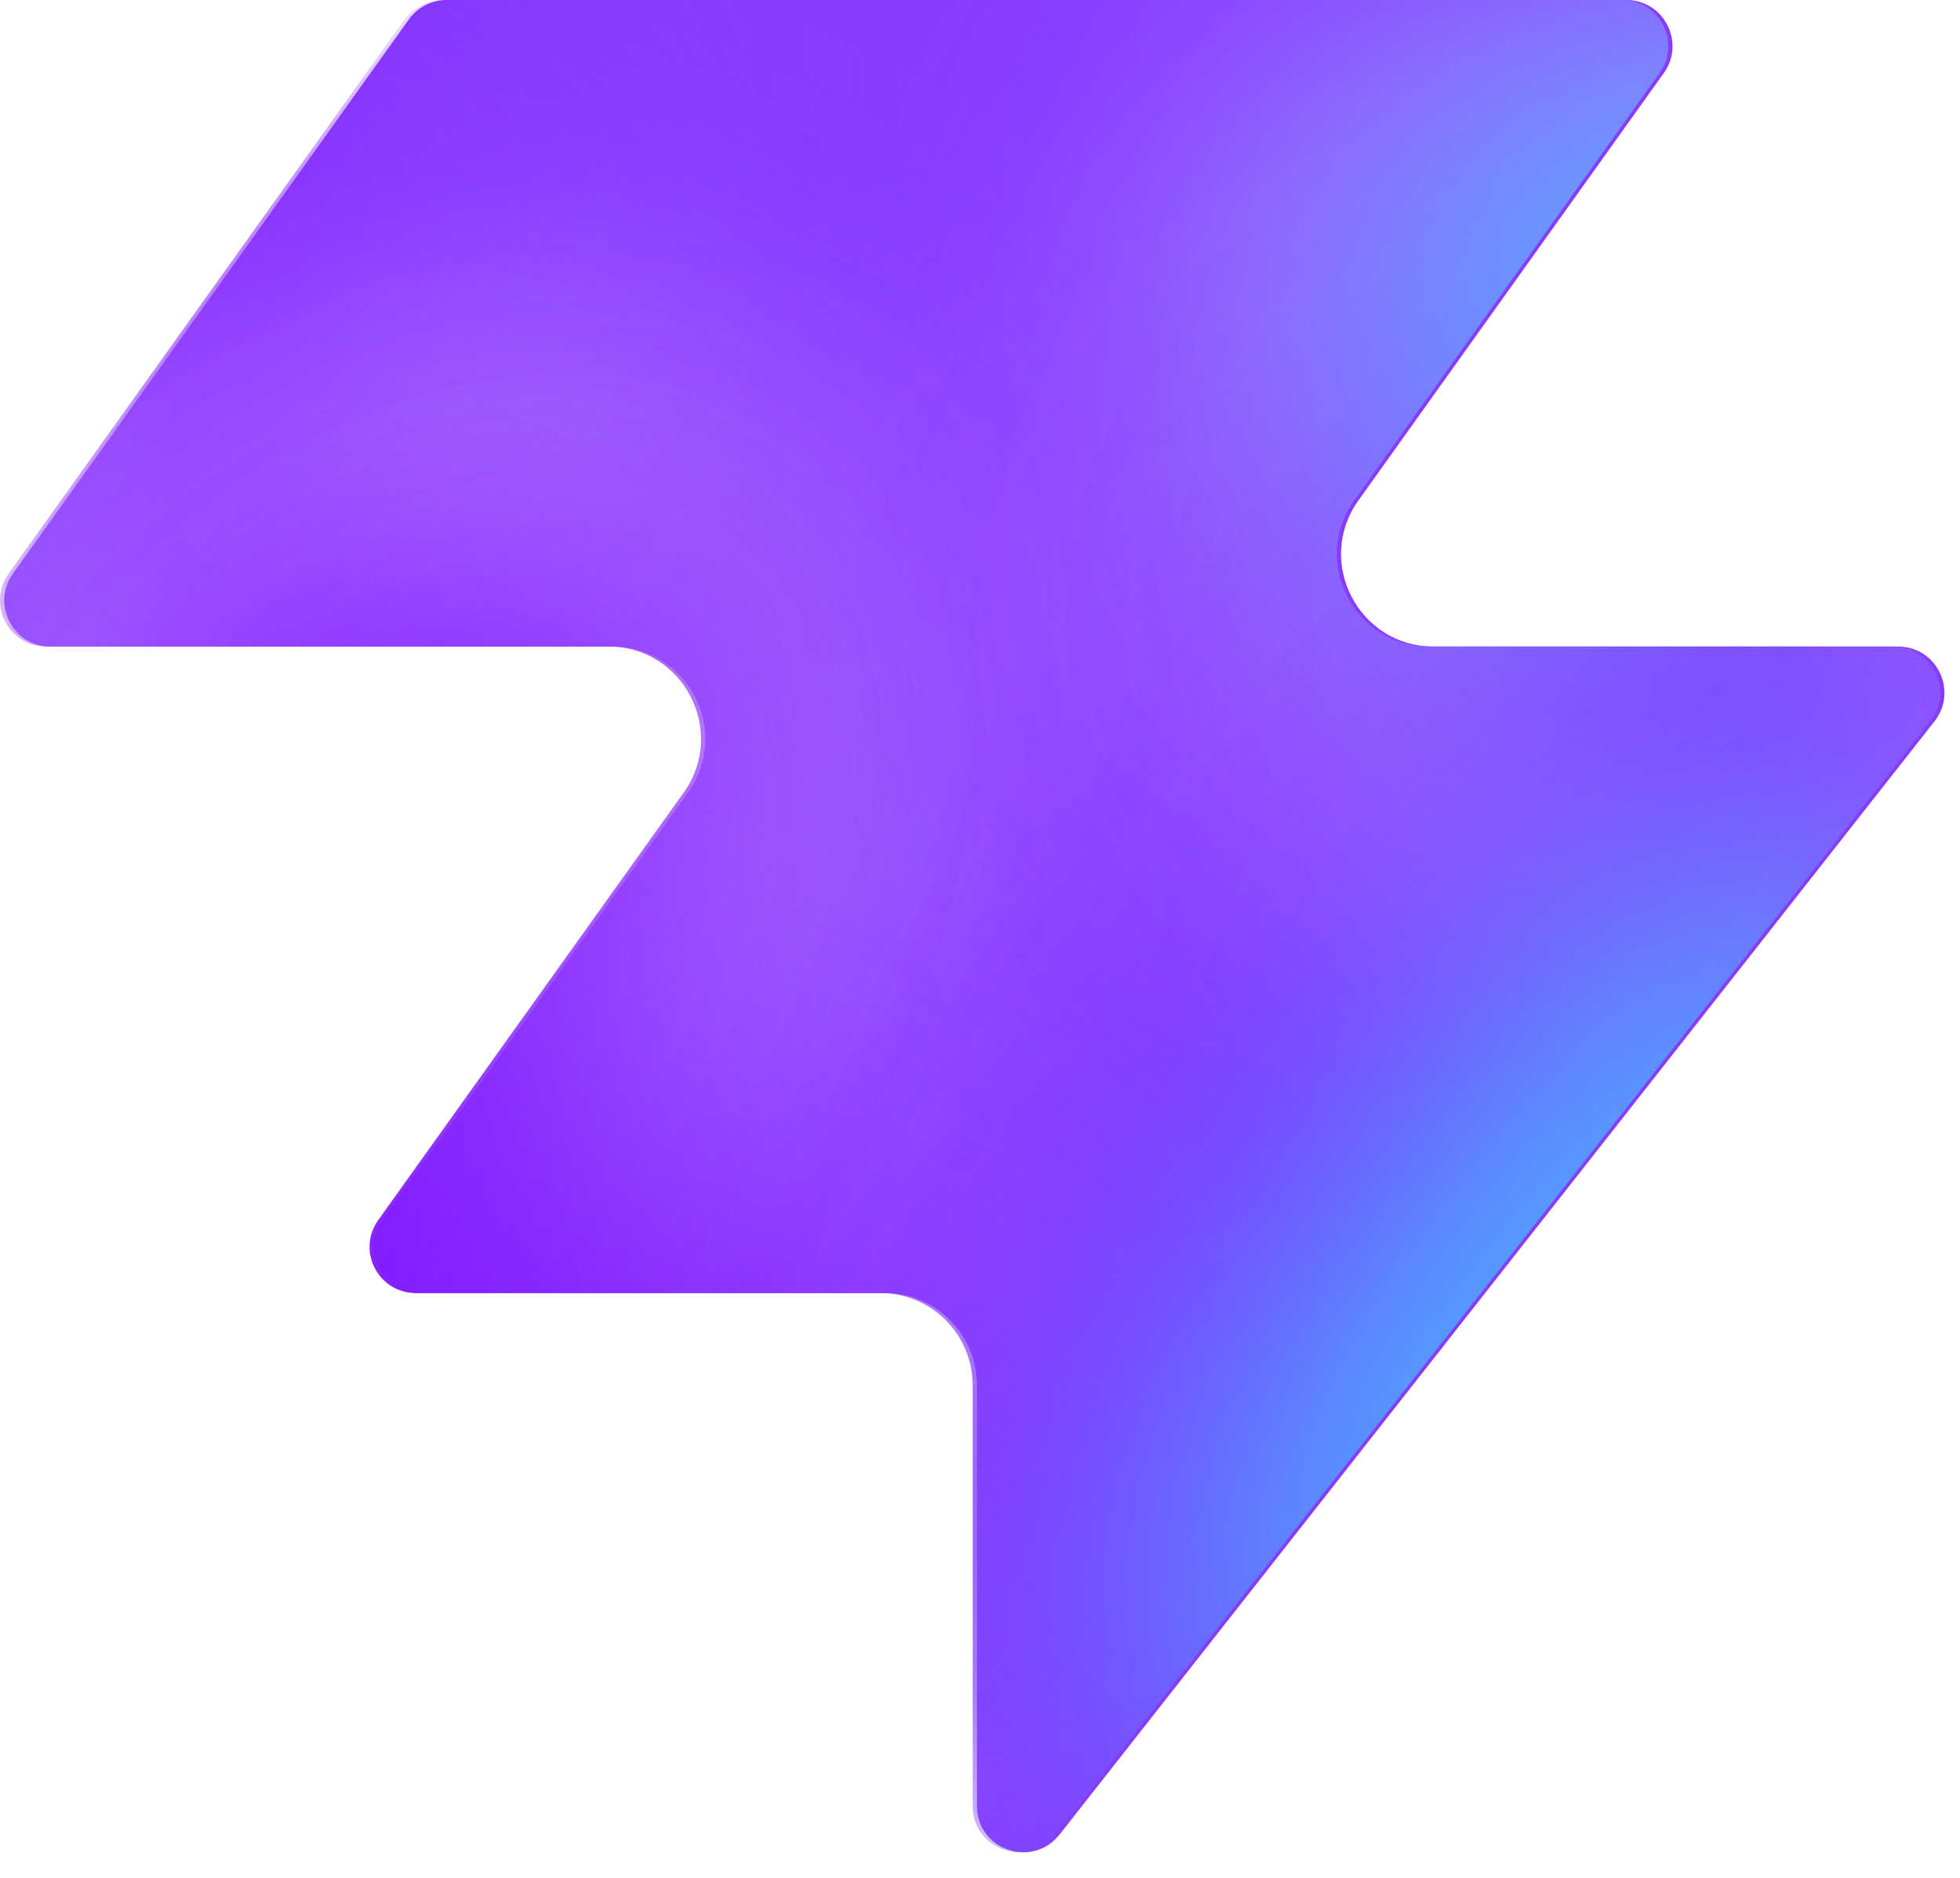
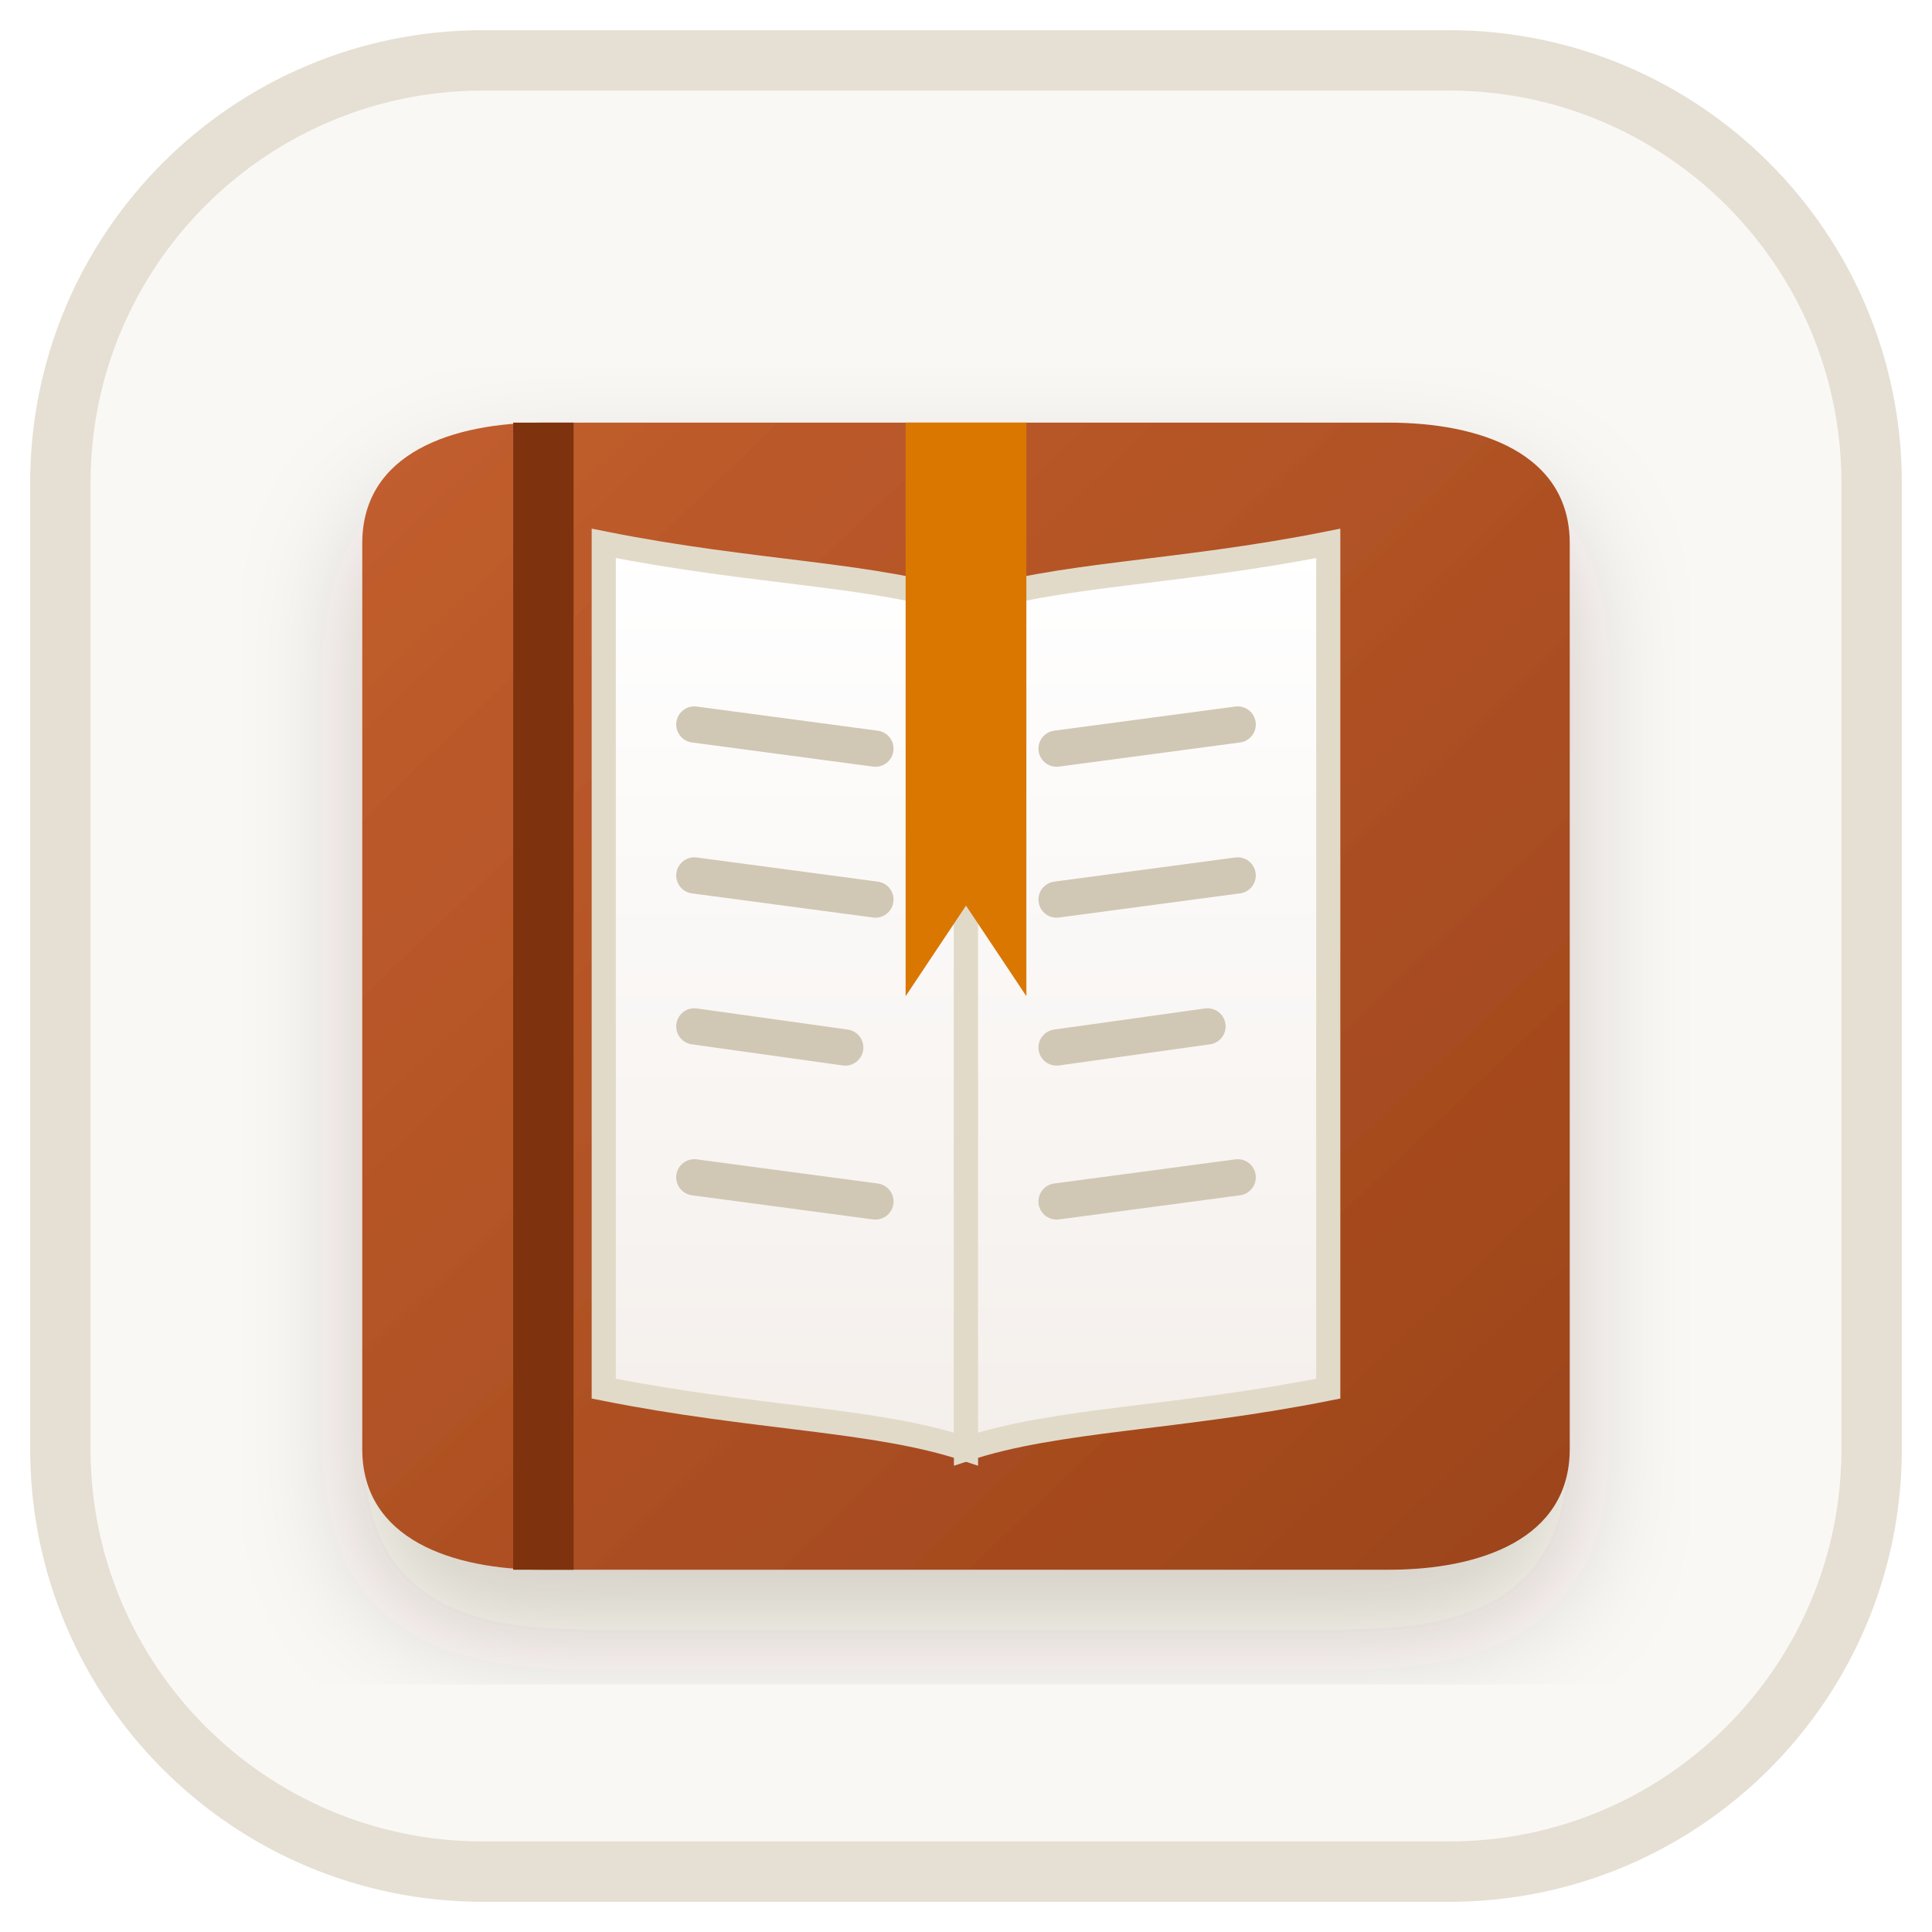
- <svg xmlns="http://www.w3.org/2000/svg" width="48" height="46" fill="none" viewBox="0 0 48 46">
-   <path fill="#863bff" d="M25.946 44.938c-.664.845-2.021.375-2.021-.698V33.937a2.26 2.26 0 0 0-2.262-2.262H10.287c-.92 0-1.456-1.04-.92-1.788l7.48-10.471c1.07-1.497 0-3.578-1.842-3.578H1.237c-.92 0-1.456-1.04-.92-1.788L10.013.474c.214-.297.556-.474.92-.474h28.894c.92 0 1.456 1.04.92 1.788l-7.48 10.471c-1.07 1.498 0 3.579 1.842 3.579h11.377c.943 0 1.473 1.088.89 1.83L25.947 44.94z" style="fill:#863bff;fill:color(display-p3 .525 .23 1);fill-opacity:1" />
-   <mask id="a" width="48" height="46" x="0" y="0" maskUnits="userSpaceOnUse" style="mask-type:alpha">
-     <path fill="#000" d="M25.842 44.938c-.664.844-2.021.375-2.021-.698V33.937a2.26 2.26 0 0 0-2.262-2.262H10.183c-.92 0-1.456-1.04-.92-1.788l7.48-10.471c1.07-1.498 0-3.579-1.842-3.579H1.133c-.92 0-1.456-1.04-.92-1.787L9.91.473c.214-.297.556-.474.92-.474h28.894c.92 0 1.456 1.04.92 1.788l-7.48 10.471c-1.07 1.498 0 3.578 1.842 3.578h11.377c.943 0 1.473 1.088.89 1.832L25.843 44.94z" style="fill:#000;fill-opacity:1" />
-   </mask>
-   <g mask="url(#a)">
-     <g filter="url(#b)">
-       <ellipse cx="5.508" cy="14.704" fill="#ede6ff" rx="5.508" ry="14.704" style="fill:#ede6ff;fill:color(display-p3 .927 .903 1);fill-opacity:1" transform="matrix(.00324 1 1 -.00324 -4.47 31.516)" />
-     </g>
-     <g filter="url(#c)">
-       <ellipse cx="10.399" cy="29.851" fill="#ede6ff" rx="10.399" ry="29.851" style="fill:#ede6ff;fill:color(display-p3 .927 .903 1);fill-opacity:1" transform="matrix(.00324 1 1 -.00324 -39.328 7.883)" />
-     </g>
-     <g filter="url(#d)">
-       <ellipse cx="5.508" cy="30.487" fill="#7e14ff" rx="5.508" ry="30.487" style="fill:#7e14ff;fill:color(display-p3 .492 .077 1);fill-opacity:1" transform="rotate(89.814 -25.913 -14.639)scale(1 -1)" />
-     </g>
-     <g filter="url(#e)">
-       <ellipse cx="5.508" cy="30.599" fill="#7e14ff" rx="5.508" ry="30.599" style="fill:#7e14ff;fill:color(display-p3 .492 .077 1);fill-opacity:1" transform="rotate(89.814 -32.644 -3.334)scale(1 -1)" />
-     </g>
-     <g filter="url(#f)">
-       <ellipse cx="5.508" cy="30.599" fill="#7e14ff" rx="5.508" ry="30.599" style="fill:#7e14ff;fill:color(display-p3 .492 .077 1);fill-opacity:1" transform="matrix(.00324 1 1 -.00324 -34.34 30.47)" />
-     </g>
-     <g filter="url(#g)">
-       <ellipse cx="14.072" cy="22.078" fill="#ede6ff" rx="14.072" ry="22.078" style="fill:#ede6ff;fill:color(display-p3 .927 .903 1);fill-opacity:1" transform="rotate(93.35 24.506 48.493)scale(-1 1)" />
-     </g>
-     <g filter="url(#h)">
-       <ellipse cx="3.47" cy="21.501" fill="#7e14ff" rx="3.47" ry="21.501" style="fill:#7e14ff;fill:color(display-p3 .492 .077 1);fill-opacity:1" transform="rotate(89.009 28.708 47.59)scale(-1 1)" />
-     </g>
-     <g filter="url(#i)">
-       <ellipse cx="3.47" cy="21.501" fill="#7e14ff" rx="3.47" ry="21.501" style="fill:#7e14ff;fill:color(display-p3 .492 .077 1);fill-opacity:1" transform="rotate(89.009 28.708 47.59)scale(-1 1)" />
-     </g>
-     <g filter="url(#j)">
-       <ellipse cx=".387" cy="8.972" fill="#7e14ff" rx="4.407" ry="29.108" style="fill:#7e14ff;fill:color(display-p3 .492 .077 1);fill-opacity:1" transform="rotate(39.51 .387 8.972)" />
-     </g>
-     <g filter="url(#k)">
-       <ellipse cx="47.523" cy="-6.092" fill="#7e14ff" rx="4.407" ry="29.108" style="fill:#7e14ff;fill:color(display-p3 .492 .077 1);fill-opacity:1" transform="rotate(37.892 47.523 -6.092)" />
-     </g>
-     <g filter="url(#l)">
-       <ellipse cx="41.412" cy="6.333" fill="#47bfff" rx="5.971" ry="9.665" style="fill:#47bfff;fill:color(display-p3 .28 .748 1);fill-opacity:1" transform="rotate(37.892 41.412 6.333)" />
-     </g>
-     <g filter="url(#m)">
-       <ellipse cx="-1.879" cy="38.332" fill="#7e14ff" rx="4.407" ry="29.108" style="fill:#7e14ff;fill:color(display-p3 .492 .077 1);fill-opacity:1" transform="rotate(37.892 -1.88 38.332)" />
-     </g>
-     <g filter="url(#n)">
-       <ellipse cx="-1.879" cy="38.332" fill="#7e14ff" rx="4.407" ry="29.108" style="fill:#7e14ff;fill:color(display-p3 .492 .077 1);fill-opacity:1" transform="rotate(37.892 -1.88 38.332)" />
-     </g>
-     <g filter="url(#o)">
-       <ellipse cx="35.651" cy="29.907" fill="#7e14ff" rx="4.407" ry="29.108" style="fill:#7e14ff;fill:color(display-p3 .492 .077 1);fill-opacity:1" transform="rotate(37.892 35.651 29.907)" />
-     </g>
-     <g filter="url(#p)">
-       <ellipse cx="38.418" cy="32.4" fill="#47bfff" rx="5.971" ry="15.297" style="fill:#47bfff;fill:color(display-p3 .28 .748 1);fill-opacity:1" transform="rotate(37.892 38.418 32.4)" />
-     </g>
-   </g>
+ <svg xmlns="http://www.w3.org/2000/svg" viewBox="0 0 64 64" width="64" height="64">
  <defs>
-     <filter id="b" width="60.045" height="41.654" x="-19.77" y="16.149" color-interpolation-filters="sRGB" filterUnits="userSpaceOnUse">
-       <feFlood flood-opacity="0" result="BackgroundImageFix" />
-       <feBlend in="SourceGraphic" in2="BackgroundImageFix" result="shape" />
-       <feGaussianBlur result="effect1_foregroundBlur_2002_17158" stdDeviation="7.659" />
-     </filter>
-     <filter id="c" width="90.34" height="51.437" x="-54.613" y="-7.533" color-interpolation-filters="sRGB" filterUnits="userSpaceOnUse">
-       <feFlood flood-opacity="0" result="BackgroundImageFix" />
-       <feBlend in="SourceGraphic" in2="BackgroundImageFix" result="shape" />
-       <feGaussianBlur result="effect1_foregroundBlur_2002_17158" stdDeviation="7.659" />
-     </filter>
-     <filter id="d" width="79.355" height="29.4" x="-49.64" y="2.03" color-interpolation-filters="sRGB" filterUnits="userSpaceOnUse">
-       <feFlood flood-opacity="0" result="BackgroundImageFix" />
-       <feBlend in="SourceGraphic" in2="BackgroundImageFix" result="shape" />
-       <feGaussianBlur result="effect1_foregroundBlur_2002_17158" stdDeviation="4.596" />
-     </filter>
-     <filter id="e" width="79.579" height="29.4" x="-45.045" y="20.029" color-interpolation-filters="sRGB" filterUnits="userSpaceOnUse">
-       <feFlood flood-opacity="0" result="BackgroundImageFix" />
-       <feBlend in="SourceGraphic" in2="BackgroundImageFix" result="shape" />
-       <feGaussianBlur result="effect1_foregroundBlur_2002_17158" stdDeviation="4.596" />
-     </filter>
-     <filter id="f" width="79.579" height="29.4" x="-43.513" y="21.178" color-interpolation-filters="sRGB" filterUnits="userSpaceOnUse">
-       <feFlood flood-opacity="0" result="BackgroundImageFix" />
-       <feBlend in="SourceGraphic" in2="BackgroundImageFix" result="shape" />
-       <feGaussianBlur result="effect1_foregroundBlur_2002_17158" stdDeviation="4.596" />
-     </filter>
-     <filter id="g" width="74.749" height="58.852" x="15.756" y="-17.901" color-interpolation-filters="sRGB" filterUnits="userSpaceOnUse">
-       <feFlood flood-opacity="0" result="BackgroundImageFix" />
-       <feBlend in="SourceGraphic" in2="BackgroundImageFix" result="shape" />
-       <feGaussianBlur result="effect1_foregroundBlur_2002_17158" stdDeviation="7.659" />
-     </filter>
-     <filter id="h" width="61.377" height="25.362" x="23.548" y="2.284" color-interpolation-filters="sRGB" filterUnits="userSpaceOnUse">
-       <feFlood flood-opacity="0" result="BackgroundImageFix" />
-       <feBlend in="SourceGraphic" in2="BackgroundImageFix" result="shape" />
-       <feGaussianBlur result="effect1_foregroundBlur_2002_17158" stdDeviation="4.596" />
-     </filter>
-     <filter id="i" width="61.377" height="25.362" x="23.548" y="2.284" color-interpolation-filters="sRGB" filterUnits="userSpaceOnUse">
-       <feFlood flood-opacity="0" result="BackgroundImageFix" />
-       <feBlend in="SourceGraphic" in2="BackgroundImageFix" result="shape" />
-       <feGaussianBlur result="effect1_foregroundBlur_2002_17158" stdDeviation="4.596" />
-     </filter>
-     <filter id="j" width="56.045" height="63.649" x="-27.636" y="-22.853" color-interpolation-filters="sRGB" filterUnits="userSpaceOnUse">
-       <feFlood flood-opacity="0" result="BackgroundImageFix" />
-       <feBlend in="SourceGraphic" in2="BackgroundImageFix" result="shape" />
-       <feGaussianBlur result="effect1_foregroundBlur_2002_17158" stdDeviation="4.596" />
-     </filter>
-     <filter id="k" width="54.814" height="64.646" x="20.116" y="-38.415" color-interpolation-filters="sRGB" filterUnits="userSpaceOnUse">
-       <feFlood flood-opacity="0" result="BackgroundImageFix" />
-       <feBlend in="SourceGraphic" in2="BackgroundImageFix" result="shape" />
-       <feGaussianBlur result="effect1_foregroundBlur_2002_17158" stdDeviation="4.596" />
-     </filter>
-     <filter id="l" width="33.541" height="35.313" x="24.641" y="-11.323" color-interpolation-filters="sRGB" filterUnits="userSpaceOnUse">
-       <feFlood flood-opacity="0" result="BackgroundImageFix" />
-       <feBlend in="SourceGraphic" in2="BackgroundImageFix" result="shape" />
-       <feGaussianBlur result="effect1_foregroundBlur_2002_17158" stdDeviation="4.596" />
-     </filter>
-     <filter id="m" width="54.814" height="64.646" x="-29.286" y="6.009" color-interpolation-filters="sRGB" filterUnits="userSpaceOnUse">
-       <feFlood flood-opacity="0" result="BackgroundImageFix" />
-       <feBlend in="SourceGraphic" in2="BackgroundImageFix" result="shape" />
-       <feGaussianBlur result="effect1_foregroundBlur_2002_17158" stdDeviation="4.596" />
-     </filter>
-     <filter id="n" width="54.814" height="64.646" x="-29.286" y="6.009" color-interpolation-filters="sRGB" filterUnits="userSpaceOnUse">
-       <feFlood flood-opacity="0" result="BackgroundImageFix" />
-       <feBlend in="SourceGraphic" in2="BackgroundImageFix" result="shape" />
-       <feGaussianBlur result="effect1_foregroundBlur_2002_17158" stdDeviation="4.596" />
-     </filter>
-     <filter id="o" width="54.814" height="64.646" x="8.244" y="-2.416" color-interpolation-filters="sRGB" filterUnits="userSpaceOnUse">
-       <feFlood flood-opacity="0" result="BackgroundImageFix" />
-       <feBlend in="SourceGraphic" in2="BackgroundImageFix" result="shape" />
-       <feGaussianBlur result="effect1_foregroundBlur_2002_17158" stdDeviation="4.596" />
-     </filter>
-     <filter id="p" width="39.409" height="43.623" x="18.713" y="10.588" color-interpolation-filters="sRGB" filterUnits="userSpaceOnUse">
-       <feFlood flood-opacity="0" result="BackgroundImageFix" />
-       <feBlend in="SourceGraphic" in2="BackgroundImageFix" result="shape" />
-       <feGaussianBlur result="effect1_foregroundBlur_2002_17158" stdDeviation="4.596" />
+     <linearGradient id="bookCover" x1="0%" y1="0%" x2="100%" y2="100%">
+       <stop offset="0%" stop-color="#C25E2E" />
+       <stop offset="100%" stop-color="#9C441A" />
+     </linearGradient>
+     <linearGradient id="paperGrad" x1="0%" y1="0%" x2="0%" y2="100%">
+       <stop offset="0%" stop-color="#FFFFFF" />
+       <stop offset="100%" stop-color="#F4EFEB" />
+     </linearGradient>
+     <filter id="softShadow" x="-10%" y="-10%" width="120%" height="120%">
+       <feDropShadow dx="0" dy="2" stdDeviation="2" flood-color="#3d2212" flood-opacity="0.2" />
    </filter>
  </defs>
+   <rect x="2" y="2" width="60" height="60" rx="14" fill="#FAF8F5" stroke="#E6DFD3" stroke-width="2" />
+   <g filter="url(#softShadow)">
+     <path d="M12 18 C12 15 15 14 18 14 L46 14 C49 14 52 15 52 18 L52 48 C52 51 49 52 46 52 L18 52 C15 52 12 51 12 48 Z" fill="url(#bookCover)" />
+     <path d="M18 14 L18 52" stroke="#7E3310" stroke-width="2" />
+     <path d="M20 18 C25 19 29 19 32 20 L32 48 C29 47 25 47 20 46 Z" fill="url(#paperGrad)" stroke="#E2DAC9" stroke-width="0.8" />
+     <path d="M32 20 C35 19 39 19 44 18 L44 46 C39 47 35 47 32 48 Z" fill="url(#paperGrad)" stroke="#E2DAC9" stroke-width="0.8" />
+     <line x1="23" y1="24" x2="29" y2="24.8" stroke="#D1C7B5" stroke-width="1.2" stroke-linecap="round" />
+     <line x1="23" y1="29" x2="29" y2="29.8" stroke="#D1C7B5" stroke-width="1.2" stroke-linecap="round" />
+     <line x1="23" y1="34" x2="28" y2="34.7" stroke="#D1C7B5" stroke-width="1.2" stroke-linecap="round" />
+     <line x1="23" y1="39" x2="29" y2="39.8" stroke="#D1C7B5" stroke-width="1.2" stroke-linecap="round" />
+     <line x1="35" y1="24.8" x2="41" y2="24" stroke="#D1C7B5" stroke-width="1.2" stroke-linecap="round" />
+     <line x1="35" y1="29.8" x2="41" y2="29" stroke="#D1C7B5" stroke-width="1.2" stroke-linecap="round" />
+     <line x1="35" y1="34.7" x2="40" y2="34" stroke="#D1C7B5" stroke-width="1.2" stroke-linecap="round" />
+     <line x1="35" y1="39.8" x2="41" y2="39" stroke="#D1C7B5" stroke-width="1.2" stroke-linecap="round" />
+     <path d="M30 14 L30 33 L32 30 L34 33 L34 14 Z" fill="#D97706" />
+   </g>
</svg>
